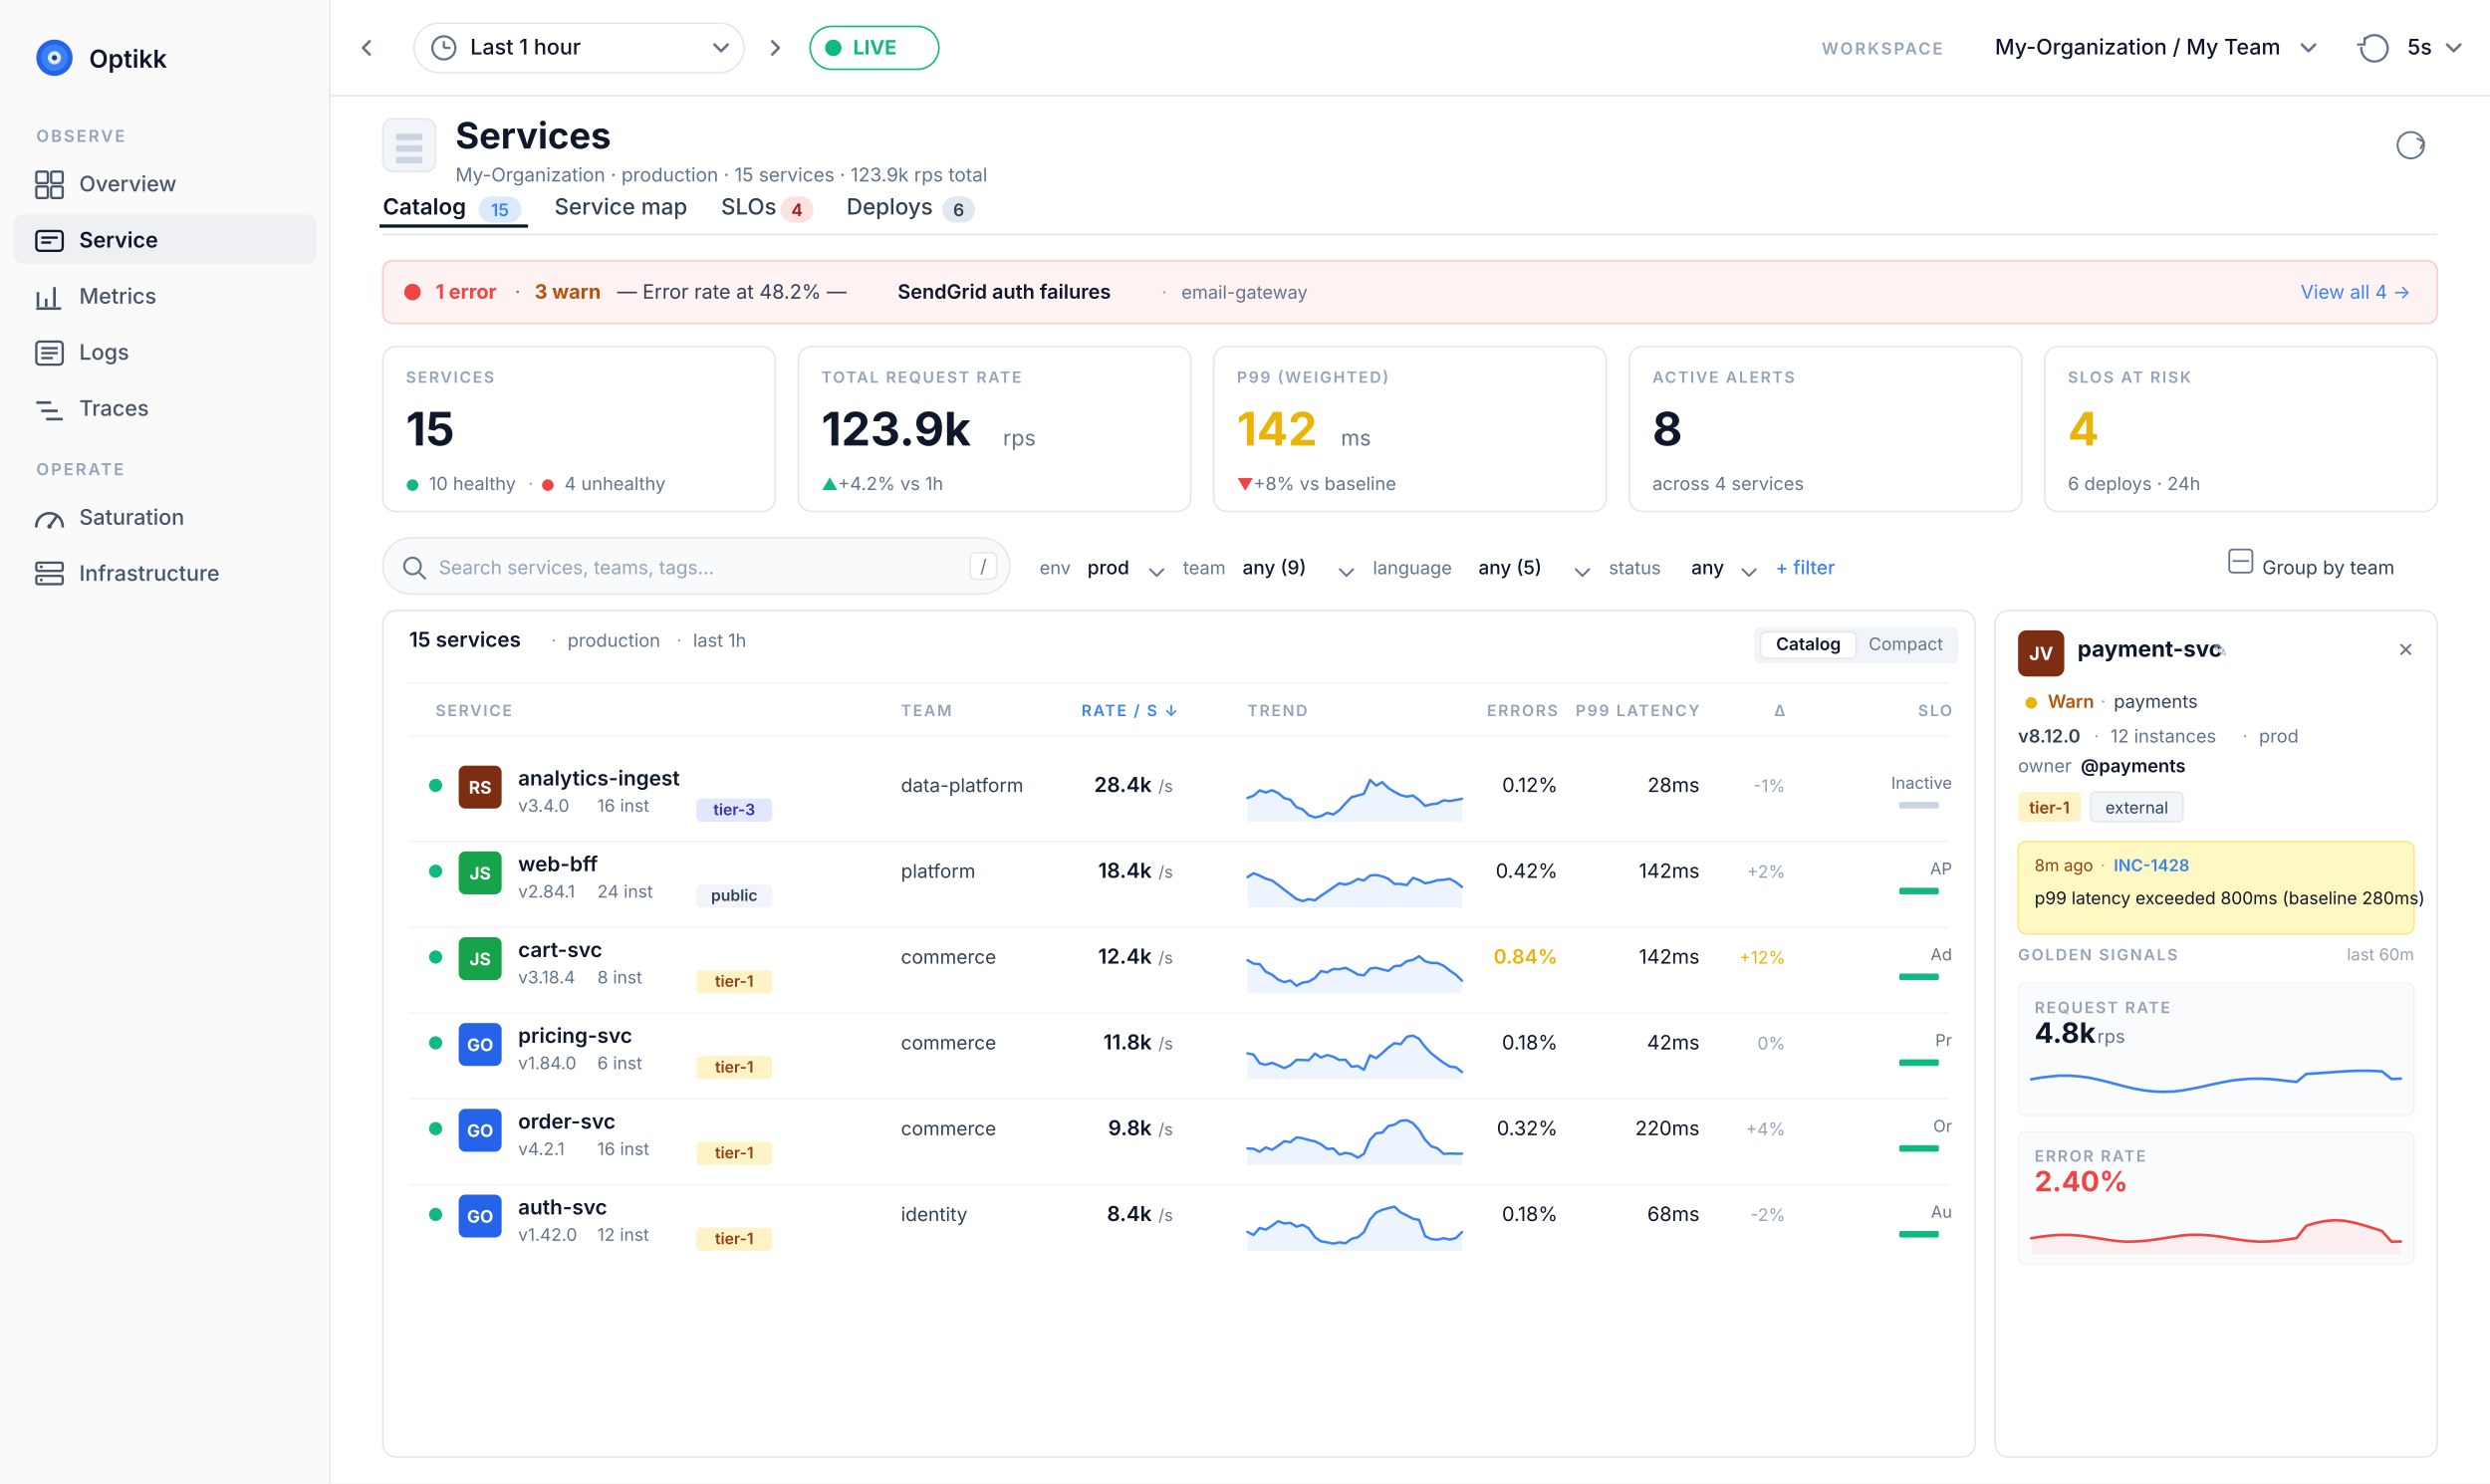
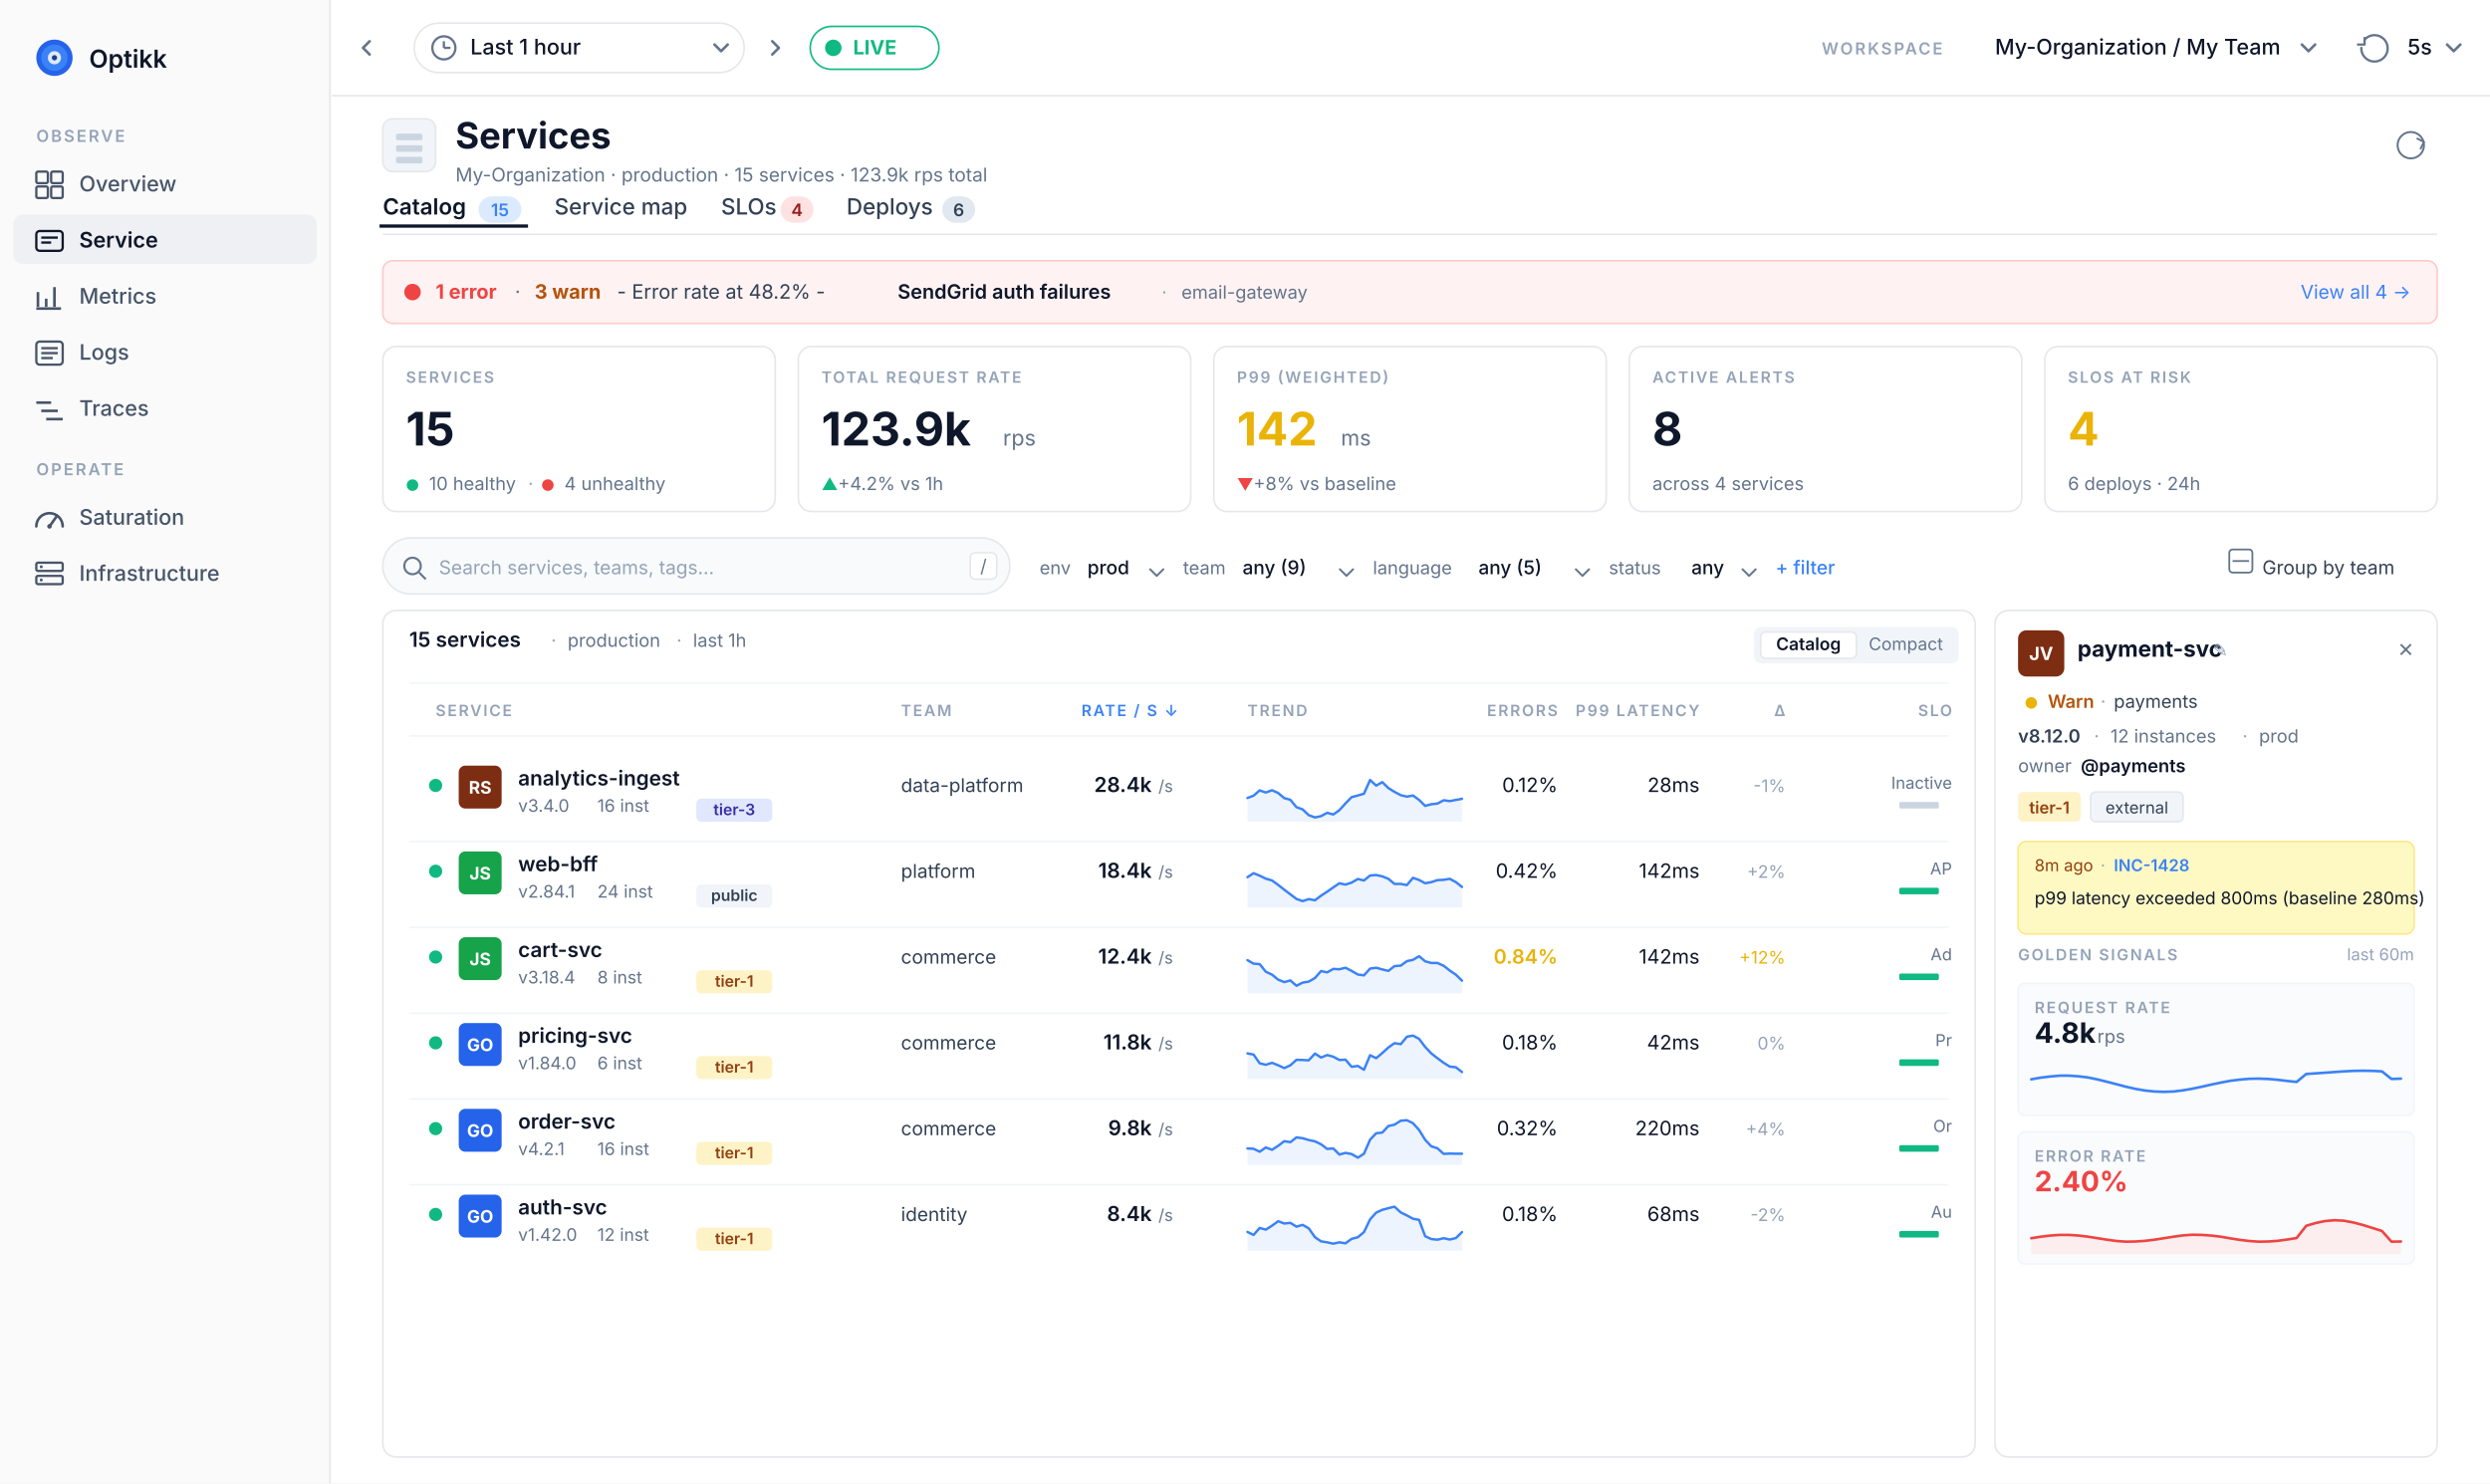
<svg xmlns="http://www.w3.org/2000/svg" viewBox="0 0 1509 899" width="1509" height="899" font-family="-apple-system, BlinkMacSystemFont, 'Segoe UI', 'Inter', system-ui, sans-serif" fill="#0f172a">
  <rect width="1509" height="899" fill="#ffffff" />
  <rect x="0" y="0" width="200" height="899" fill="#fafafa" rx="0" />
  <line x1="200" y1="0" x2="200" y2="899" stroke="#e5e7eb" stroke-width="1" />
  <circle cx="33.0" cy="35.0" r="11.0" fill="#2563eb" />
  <circle cx="33.0" cy="35.0" r="8.0" fill="#3b82f6" />
  <circle cx="33.0" cy="35.0" r="4.0" fill="#dbeafe" />
  <circle cx="33.0" cy="35.0" r="1.6" fill="#1e3a8a" />
  <text x="54" y="41" font-size="15" fill="#0f172a" font-weight="600">Optikk</text>
  <text x="22" y="86" font-size="10" fill="#94a3b8" font-weight="600" letter-spacing="1.2">OBSERVE</text>
  <rect x="22" y="104" width="7" height="7" fill="none" rx="1" stroke="#475569" stroke-width="1.4" />
  <rect x="31" y="104" width="7" height="7" fill="none" rx="1" stroke="#475569" stroke-width="1.4" />
  <rect x="22" y="113" width="7" height="7" fill="none" rx="1" stroke="#475569" stroke-width="1.4" />
  <rect x="31" y="113" width="7" height="7" fill="none" rx="1" stroke="#475569" stroke-width="1.4" />
  <text x="48" y="116" font-size="13" fill="#475569" font-weight="500">Overview</text>
  <rect x="8" y="130" width="184" height="30" fill="#eef0f3" rx="6" />
  <rect x="22" y="140" width="16" height="12" fill="none" rx="2" stroke="#0f172a" stroke-width="1.4" />
  <line x1="25" y1="144" x2="35" y2="144" stroke="#0f172a" stroke-width="1.4" />
  <line x1="25" y1="147" x2="31" y2="147" stroke="#0f172a" stroke-width="1.4" />
  <text x="48" y="150" font-size="13" fill="#0f172a" font-weight="600">Service</text>
  <line x1="23" y1="186" x2="23" y2="177" stroke="#475569" stroke-width="1.6" />
  <line x1="28" y1="186" x2="28" y2="181" stroke="#475569" stroke-width="1.6" />
  <line x1="33" y1="186" x2="33" y2="174" stroke="#475569" stroke-width="1.6" />
  <line x1="22" y1="187" x2="37" y2="187" stroke="#475569" stroke-width="1.6" />
  <text x="48" y="184" font-size="13" fill="#475569" font-weight="500">Metrics</text>
  <rect x="22" y="207" width="16" height="14" fill="none" rx="2" stroke="#475569" stroke-width="1.4" />
  <line x1="25" y1="211" x2="35" y2="211" stroke="#475569" stroke-width="1.4" />
  <line x1="25" y1="214" x2="35" y2="214" stroke="#475569" stroke-width="1.4" />
  <line x1="25" y1="217" x2="32" y2="217" stroke="#475569" stroke-width="1.4" />
  <text x="48" y="218" font-size="13" fill="#475569" font-weight="500">Logs</text>
  <line x1="22" y1="244" x2="31" y2="244" stroke="#475569" stroke-width="1.6" />
  <line x1="25" y1="249" x2="35" y2="249" stroke="#475569" stroke-width="1.6" />
  <line x1="28" y1="254" x2="38" y2="254" stroke="#475569" stroke-width="1.6" />
  <text x="48" y="252" font-size="13" fill="#475569" font-weight="500">Traces</text>
  <text x="22" y="288" font-size="10" fill="#94a3b8" font-weight="600" letter-spacing="1.2">OPERATE</text>
  <path d="M 22 319 A 8 8 0 0 1 38 319" fill="none" stroke-linecap="round" stroke-linejoin="round" stroke="#475569" stroke-width="1.6" />
  <line x1="30" y1="319" x2="35" y2="312" stroke="#475569" stroke-width="1.6" />
  <circle cx="30" cy="319" r="1.4" fill="#475569" />
  <text x="48" y="318" font-size="13" fill="#475569" font-weight="500">Saturation</text>
  <rect x="22" y="341" width="16" height="5" fill="none" rx="1" stroke="#475569" stroke-width="1.4" />
  <rect x="22" y="349" width="16" height="5" fill="none" rx="1" stroke="#475569" stroke-width="1.4" />
  <circle cx="25" cy="343.5" r="0.9" fill="#475569" />
  <circle cx="25" cy="351.5" r="0.9" fill="#475569" />
  <text x="48" y="352" font-size="13" fill="#475569" font-weight="500">Infrastructure</text>
  <rect x="201" y="0" width="1308" height="58" fill="#ffffff" rx="0" />
  <line x1="201" y1="58" x2="1509" y2="58" stroke="#e5e7eb" stroke-width="1" />
  <path d="M 224 25 L 220 29 L 224 33" fill="none" stroke-linecap="round" stroke-linejoin="round" stroke="#64748b" stroke-width="1.6" />
  <rect x="251" y="14" width="200" height="30" fill="#ffffff" rx="15" stroke="#e5e7eb" stroke-width="1" />
  <circle cx="269" cy="29" r="7" fill="none" stroke="#64748b" stroke-width="1.4" />
  <line x1="269" y1="29" x2="269" y2="25" stroke="#64748b" stroke-width="1.4" />
  <line x1="269" y1="29" x2="273" y2="29" stroke="#64748b" stroke-width="1.4" />
  <text x="285" y="33" font-size="13" fill="#0f172a" font-weight="500">Last 1 hour</text>
  <path d="M 433 27 L 437 31 L 441 27" fill="none" stroke-linecap="round" stroke-linejoin="round" stroke="#64748b" stroke-width="1.6" />
  <path d="M 468 25 L 472 29 L 468 33" fill="none" stroke-linecap="round" stroke-linejoin="round" stroke="#64748b" stroke-width="1.6" />
  <rect x="491" y="16" width="78" height="26" fill="#ffffff" rx="13" stroke="#10b981" stroke-width="1" />
  <circle cx="505" cy="29" r="5" fill="#10b981" />
  <text x="517" y="33" font-size="12" fill="#10b981" font-weight="700">LIVE</text>
  <text x="1104" y="33" font-size="10" fill="#94a3b8" font-weight="600" letter-spacing="1.2">WORKSPACE</text>
  <text x="1209" y="33" font-size="13" fill="#0f172a" font-weight="500">My-Organization / My Team</text>
  <path d="M 1395 27 L 1399 31 L 1403 27" fill="none" stroke-linecap="round" stroke-linejoin="round" stroke="#64748b" stroke-width="1.6" />
  <path d="M 1431 29 a 8 8 0 1 0 2 -5" fill="none" stroke-linecap="round" stroke-linejoin="round" stroke="#64748b" stroke-width="1.4" />
  <path d="M 1433 23 l 0 4 l -4 0" fill="none" stroke-linecap="round" stroke-linejoin="round" stroke="#64748b" stroke-width="1.4" />
  <text x="1459" y="33" font-size="13" fill="#0f172a" font-weight="500">5s</text>
  <path d="M 1483 27 L 1487 31 L 1491 27" fill="none" stroke-linecap="round" stroke-linejoin="round" stroke="#64748b" stroke-width="1.6" />
  <rect x="232" y="72" width="32" height="32" fill="#f1f5f9" rx="6" stroke="#e5e7eb" stroke-width="1" />
  <rect x="240" y="81" width="16" height="4" fill="#cbd5e1" rx="1" />
  <rect x="240" y="88" width="16" height="4" fill="#cbd5e1" rx="1" />
  <rect x="240" y="95" width="16" height="4" fill="#cbd5e1" rx="1" />
  <text x="276" y="90" font-size="22" fill="#0f172a" font-weight="700">Services</text>
  <text x="276" y="110" font-size="11.5" fill="#64748b" font-weight="400">My-Organization  ·  production  ·  15 services  ·  123.9k rps total</text>
  <circle cx="1461" cy="88" r="8" fill="none" stroke="#64748b" stroke-width="1.2" />
  <path d="M 1465 84 L 1469 86 L 1467 90" fill="none" stroke-linecap="round" stroke-linejoin="round" stroke="#64748b" stroke-width="1.2" />
  <text x="232" y="130" font-size="13.5" fill="#0f172a" font-weight="600">Catalog</text>
  <rect x="290" y="119" width="26" height="16" fill="#dbeafe" rx="8" />
  <text x="303.0" y="131" font-size="10.5" fill="#3b82f6" font-weight="600" text-anchor="middle">15</text>
  <line x1="230" y1="137" x2="320" y2="137" stroke="#0f172a" stroke-width="2" />
  <text x="336" y="130" font-size="13.5" fill="#334155" font-weight="500">Service map</text>
  <text x="437" y="130" font-size="13.5" fill="#334155" font-weight="500">SLOs</text>
  <rect x="473" y="119" width="20" height="16" fill="#fee2e2" rx="8" />
  <text x="483.0" y="131" font-size="10.5" fill="#991b1b" font-weight="600" text-anchor="middle">4</text>
  <text x="513" y="130" font-size="13.5" fill="#334155" font-weight="500">Deploys</text>
  <rect x="571" y="119" width="20" height="16" fill="#e2e8f0" rx="8" />
  <text x="581.0" y="131" font-size="10.5" fill="#334155" font-weight="600" text-anchor="middle">6</text>
  <line x1="232" y1="142" x2="1477" y2="142" stroke="#e5e7eb" stroke-width="1" />
  <rect x="232" y="158" width="1245" height="38" fill="#fef2f2" rx="6" stroke="#fecaca" stroke-width="1" />
  <circle cx="250" cy="177" r="5" fill="#ef4444" />
  <text x="264" y="181" font-size="12" fill="#ef4444" font-weight="700">1 error</text>
  <text x="312" y="181" font-size="12" fill="#64748b" font-weight="400">·</text>
  <text x="324" y="181" font-size="12" fill="#b45309" font-weight="700">3 warn</text>
-   <text x="374" y="181" font-size="12" fill="#334155" font-weight="400">— Error rate at 48.2% —</text>
+   <text x="374" y="181" font-size="12" fill="#334155" font-weight="400">- Error rate at 48.2% -</text>
  <text x="544" y="181" font-size="12" fill="#0f172a" font-weight="600">SendGrid auth failures</text>
  <text x="704" y="181" font-size="11" fill="#94a3b8" font-weight="400">·</text>
  <text x="716" y="181" font-size="11" fill="#64748b" font-weight="400">email-gateway</text>
  <text x="1461" y="181" font-size="11.5" fill="#3b82f6" font-weight="400" text-anchor="end">View all 4  →</text>
  <rect x="232.0" y="210" width="237.8" height="100" fill="#ffffff" rx="8" stroke="#e5e7eb" stroke-width="1" />
  <text x="246.0" y="232" font-size="9.5" fill="#94a3b8" font-weight="600" letter-spacing="1">SERVICES</text>
  <text x="246.0" y="270" font-size="28" fill="#0f172a" font-weight="700">15</text>
  <circle cx="250.0" cy="294" r="3.5" fill="#10b981" />
  <text x="260.0" y="297" font-size="11" fill="#64748b" font-weight="400">10 healthy</text>
  <text x="320.0" y="297" font-size="11" fill="#94a3b8" font-weight="400">·</text>
  <circle cx="332.0" cy="294" r="3.5" fill="#ef4444" />
  <text x="342.0" y="297" font-size="11" fill="#64748b" font-weight="400">4 unhealthy</text>
  <rect x="483.8" y="210" width="237.8" height="100" fill="#ffffff" rx="8" stroke="#e5e7eb" stroke-width="1" />
  <text x="497.8" y="232" font-size="9.5" fill="#94a3b8" font-weight="600" letter-spacing="1">TOTAL REQUEST RATE</text>
  <text x="497.8" y="270" font-size="28" fill="#0f172a" font-weight="700">123.9k</text>
  <text x="607.8" y="270" font-size="13" fill="#64748b" font-weight="400">rps</text>
  <text x="497.8" y="297" font-size="10" fill="#10b981" font-weight="400">▲</text>
  <text x="507.8" y="297" font-size="11" fill="#64748b" font-weight="400">+4.2% vs 1h</text>
  <rect x="735.6" y="210" width="237.8" height="100" fill="#ffffff" rx="8" stroke="#e5e7eb" stroke-width="1" />
  <text x="749.6" y="232" font-size="9.5" fill="#94a3b8" font-weight="600" letter-spacing="1">P99 (WEIGHTED)</text>
  <text x="749.6" y="270" font-size="28" fill="#eab308" font-weight="700">142</text>
  <text x="812.6" y="270" font-size="13" fill="#64748b" font-weight="400">ms</text>
  <text x="749.6" y="297" font-size="10" fill="#ef4444" font-weight="400">▼</text>
  <text x="759.6" y="297" font-size="11" fill="#64748b" font-weight="400">+8% vs baseline</text>
  <rect x="987.4" y="210" width="237.8" height="100" fill="#ffffff" rx="8" stroke="#e5e7eb" stroke-width="1" />
  <text x="1001.4" y="232" font-size="9.5" fill="#94a3b8" font-weight="600" letter-spacing="1">ACTIVE ALERTS</text>
  <text x="1001.4" y="270" font-size="28" fill="#0f172a" font-weight="700">8</text>
  <text x="1001.4" y="297" font-size="11" fill="#64748b" font-weight="400">across 4 services</text>
  <rect x="1239.2" y="210" width="237.8" height="100" fill="#ffffff" rx="8" stroke="#e5e7eb" stroke-width="1" />
  <text x="1253.2" y="232" font-size="9.5" fill="#94a3b8" font-weight="600" letter-spacing="1">SLOS AT RISK</text>
  <text x="1253.2" y="270" font-size="28" fill="#eab308" font-weight="700">4</text>
  <text x="1253.2" y="297" font-size="11" fill="#64748b" font-weight="400">6 deploys  ·  24h</text>
  <rect x="232" y="326" width="380" height="34" fill="#f8fafc" rx="17" stroke="#e5e7eb" stroke-width="1" />
  <circle cx="250" cy="343" r="5" fill="none" stroke="#64748b" stroke-width="1.3" />
  <line x1="254" y1="347" x2="258" y2="351" stroke="#64748b" stroke-width="1.3" />
  <text x="266" y="348" font-size="11.5" fill="#94a3b8" font-weight="400">Search services, teams, tags…</text>
  <rect x="588" y="335" width="16" height="16" fill="white" rx="3" stroke="#e5e7eb" stroke-width="1" />
  <text x="596" y="347" font-size="11" fill="#64748b" font-weight="400" text-anchor="middle">/</text>
  <text x="630" y="348" font-size="11" fill="#64748b" font-weight="400">env</text>
  <text x="659" y="348" font-size="11.5" fill="#0f172a" font-weight="500">prod</text>
  <path d="M 697 345 l 4 4 l 4 -4" fill="none" stroke-linecap="round" stroke-linejoin="round" stroke="#64748b" stroke-width="1.2" />
  <text x="717" y="348" font-size="11" fill="#64748b" font-weight="400">team</text>
  <text x="753" y="348" font-size="11.5" fill="#0f172a" font-weight="500">any (9)</text>
  <path d="M 812 345 l 4 4 l 4 -4" fill="none" stroke-linecap="round" stroke-linejoin="round" stroke="#64748b" stroke-width="1.2" />
  <text x="832" y="348" font-size="11" fill="#64748b" font-weight="400">language</text>
  <text x="896" y="348" font-size="11.5" fill="#0f172a" font-weight="500">any (5)</text>
  <path d="M 955 345 l 4 4 l 4 -4" fill="none" stroke-linecap="round" stroke-linejoin="round" stroke="#64748b" stroke-width="1.2" />
  <text x="975" y="348" font-size="11" fill="#64748b" font-weight="400">status</text>
  <text x="1025" y="348" font-size="11.5" fill="#0f172a" font-weight="500">any</text>
  <path d="M 1056 345 l 4 4 l 4 -4" fill="none" stroke-linecap="round" stroke-linejoin="round" stroke="#64748b" stroke-width="1.2" />
  <text x="1076" y="348" font-size="11.5" fill="#3b82f6" font-weight="500">+ filter</text>
  <rect x="1351" y="333" width="14" height="14" fill="none" rx="2" stroke="#64748b" stroke-width="1.1" />
  <line x1="1353" y1="340" x2="1363" y2="340" stroke="#64748b" stroke-width="1.1" />
  <text x="1371" y="348" font-size="11.5" fill="#334155" font-weight="400">Group by team</text>
  <rect x="232" y="370" width="965" height="513" fill="#ffffff" rx="8" stroke="#e5e7eb" stroke-width="1" />
  <text x="248" y="392" font-size="12.5" fill="#0f172a" font-weight="600">15 services</text>
  <text x="334" y="392" font-size="11" fill="#94a3b8" font-weight="400">·</text>
  <text x="344" y="392" font-size="11" fill="#64748b" font-weight="400">production</text>
  <text x="410" y="392" font-size="11" fill="#94a3b8" font-weight="400">·</text>
  <text x="420" y="392" font-size="11" fill="#64748b" font-weight="400">last 1h</text>
  <rect x="1063" y="380" width="124" height="22" fill="#f1f5f9" rx="4" />
  <rect x="1067" y="383" width="58" height="16" fill="white" rx="3" stroke="#e5e7eb" stroke-width="1" />
  <text x="1096" y="394" font-size="10.5" fill="#0f172a" font-weight="600" text-anchor="middle">Catalog</text>
  <text x="1155" y="394" font-size="10.5" fill="#64748b" font-weight="400" text-anchor="middle">Compact</text>
  <line x1="248" y1="414" x2="1181" y2="414" stroke="#f1f5f9" stroke-width="1" />
  <text x="264" y="434" font-size="9.5" fill="#94a3b8" font-weight="600" letter-spacing="1">SERVICE</text>
  <text x="546" y="434" font-size="9.5" fill="#94a3b8" font-weight="600" letter-spacing="1">TEAM</text>
  <text x="714" y="434" font-size="9.5" fill="#3b82f6" font-weight="600" text-anchor="end" letter-spacing="1">RATE / S  ↓</text>
  <text x="756" y="434" font-size="9.5" fill="#94a3b8" font-weight="600" letter-spacing="1">TREND</text>
  <text x="944" y="434" font-size="9.5" fill="#94a3b8" font-weight="600" text-anchor="end" letter-spacing="1">ERRORS</text>
  <text x="1030" y="434" font-size="9.5" fill="#94a3b8" font-weight="600" text-anchor="end" letter-spacing="1">P99 LATENCY</text>
  <text x="1082" y="434" font-size="9.5" fill="#94a3b8" font-weight="600" text-anchor="end" letter-spacing="1">Δ</text>
  <text x="1183" y="434" font-size="9.5" fill="#94a3b8" font-weight="600" text-anchor="end" letter-spacing="1">SLO</text>
  <line x1="248" y1="446" x2="1181" y2="446" stroke="#f1f5f9" stroke-width="1" />
  <circle cx="264" cy="476" r="4" fill="#10b981" />
  <rect x="278" y="464" width="26" height="26" fill="#7c2d12" rx="4" />
  <text x="291" y="481" font-size="10.5" fill="white" font-weight="700" text-anchor="middle">RS</text>
  <text x="314" y="476" font-size="12.5" fill="#0f172a" font-weight="600">analytics-ingest</text>
  <text x="314" y="492" font-size="10.5" fill="#64748b" font-weight="400">v3.4.0</text>
  <text x="362" y="492" font-size="10.5" fill="#64748b" font-weight="400">16 inst</text>
  <rect x="422" y="484" width="46" height="14" fill="#e0e7ff" rx="3" />
  <text x="445.0" y="494" font-size="9.5" fill="#3730a3" font-weight="600" text-anchor="middle">tier-3</text>
  <text x="546" y="480" font-size="11.5" fill="#334155" font-weight="400">data-platform</text>
  <text x="698" y="480" font-size="12.5" fill="#0f172a" font-weight="600" text-anchor="end">28.4k</text>
  <text x="702" y="480" font-size="10" fill="#64748b" font-weight="400">/s</text>
  <path d="M 756.0 483.6 L 759.7 482.2 L 763.4 479.0 L 767.1 480.3 L 770.9 478.9 L 774.6 480.6 L 778.3 483.7 L 782.0 484.7 L 785.7 489.2 L 789.4 490.5 L 793.1 494.0 L 796.9 495.4 L 800.6 494.6 L 804.3 492.6 L 808.0 493.6 L 811.7 491.0 L 815.4 486.9 L 819.1 483.1 L 822.9 482.1 L 826.6 481.0 L 830.3 472.7 L 834.0 476.1 L 837.7 474.0 L 841.4 477.6 L 845.1 479.9 L 848.9 481.9 L 852.6 482.8 L 856.3 482.1 L 860.0 484.8 L 863.7 488.4 L 867.4 487.4 L 871.1 487.0 L 874.9 485.0 L 878.6 485.5 L 882.3 484.8 L 886.0 484.1 L 886.0 498.0 L 756.0 498.0 Z" fill="#dbeafe" stroke-linecap="round" stroke-linejoin="round" opacity="0.5" />
  <path d="M 756.0 483.6 L 759.7 482.2 L 763.4 479.0 L 767.1 480.3 L 770.9 478.9 L 774.6 480.6 L 778.3 483.7 L 782.0 484.7 L 785.7 489.2 L 789.4 490.5 L 793.1 494.0 L 796.9 495.4 L 800.6 494.6 L 804.3 492.6 L 808.0 493.6 L 811.7 491.0 L 815.4 486.9 L 819.1 483.1 L 822.9 482.1 L 826.6 481.0 L 830.3 472.7 L 834.0 476.1 L 837.7 474.0 L 841.4 477.6 L 845.1 479.9 L 848.9 481.9 L 852.6 482.8 L 856.3 482.1 L 860.0 484.8 L 863.7 488.4 L 867.4 487.4 L 871.1 487.0 L 874.9 485.0 L 878.6 485.5 L 882.3 484.8 L 886.0 484.1" fill="none" stroke-linecap="round" stroke-linejoin="round" stroke="#3b82f6" stroke-width="1.5" />
  <text x="944" y="480" font-size="12" fill="#0f172a" font-weight="400" text-anchor="end">0.12%</text>
  <text x="1030" y="480" font-size="12" fill="#0f172a" font-weight="400" text-anchor="end">28ms</text>
  <text x="1082" y="480" font-size="10.5" fill="#94a3b8" font-weight="400" text-anchor="end">-1%</text>
  <rect x="1151" y="486" width="24" height="4" fill="#cbd5e1" rx="1" />
  <text x="1183" y="478" font-size="10" fill="#64748b" font-weight="400" text-anchor="end">Inactive</text>
  <line x1="248" y1="510" x2="1181" y2="510" stroke="#f1f5f9" stroke-width="1" />
  <circle cx="264" cy="528" r="4" fill="#10b981" />
  <rect x="278" y="516" width="26" height="26" fill="#16a34a" rx="4" />
  <text x="291" y="533" font-size="10.5" fill="white" font-weight="700" text-anchor="middle">JS</text>
  <text x="314" y="528" font-size="12.5" fill="#0f172a" font-weight="600">web-bff</text>
  <text x="314" y="544" font-size="10.5" fill="#64748b" font-weight="400">v2.84.1</text>
  <text x="362" y="544" font-size="10.5" fill="#64748b" font-weight="400">24 inst</text>
  <rect x="422" y="536" width="46" height="14" fill="#f1f5f9" rx="3" />
  <text x="445.0" y="546" font-size="9.5" fill="#334155" font-weight="600" text-anchor="middle">public</text>
  <text x="546" y="532" font-size="11.5" fill="#334155" font-weight="400">platform</text>
  <text x="698" y="532" font-size="12.5" fill="#0f172a" font-weight="600" text-anchor="end">18.4k</text>
  <text x="702" y="532" font-size="10" fill="#64748b" font-weight="400">/s</text>
  <path d="M 756.0 531.6 L 759.7 529.2 L 763.4 530.7 L 767.1 532.5 L 770.9 533.6 L 774.6 536.3 L 778.3 539.2 L 782.0 542.0 L 785.7 544.8 L 789.4 546.1 L 793.1 544.9 L 796.9 545.6 L 800.6 542.8 L 804.3 540.4 L 808.0 537.8 L 811.7 535.3 L 815.4 536.1 L 819.1 534.9 L 822.9 532.7 L 826.6 533.6 L 830.3 530.6 L 834.0 530.3 L 837.7 531.1 L 841.4 532.6 L 845.1 535.7 L 848.9 535.7 L 852.6 536.4 L 856.3 532.0 L 860.0 533.3 L 863.7 535.3 L 867.4 534.6 L 871.1 533.4 L 874.9 533.2 L 878.6 532.6 L 882.3 534.6 L 886.0 537.5 L 886.0 550.0 L 756.0 550.0 Z" fill="#dbeafe" stroke-linecap="round" stroke-linejoin="round" opacity="0.5" />
  <path d="M 756.0 531.6 L 759.7 529.2 L 763.4 530.7 L 767.1 532.5 L 770.9 533.6 L 774.6 536.3 L 778.3 539.2 L 782.0 542.0 L 785.7 544.8 L 789.4 546.1 L 793.1 544.9 L 796.9 545.6 L 800.6 542.8 L 804.3 540.4 L 808.0 537.8 L 811.7 535.3 L 815.4 536.1 L 819.1 534.9 L 822.9 532.7 L 826.6 533.6 L 830.3 530.6 L 834.0 530.3 L 837.7 531.1 L 841.4 532.6 L 845.1 535.7 L 848.9 535.7 L 852.6 536.4 L 856.3 532.0 L 860.0 533.3 L 863.7 535.3 L 867.4 534.6 L 871.1 533.4 L 874.9 533.2 L 878.6 532.6 L 882.3 534.6 L 886.0 537.5" fill="none" stroke-linecap="round" stroke-linejoin="round" stroke="#3b82f6" stroke-width="1.5" />
  <text x="944" y="532" font-size="12" fill="#0f172a" font-weight="400" text-anchor="end">0.42%</text>
  <text x="1030" y="532" font-size="12" fill="#0f172a" font-weight="400" text-anchor="end">142ms</text>
  <text x="1082" y="532" font-size="10.5" fill="#94a3b8" font-weight="400" text-anchor="end">+2%</text>
  <rect x="1151" y="538" width="24" height="4" fill="#10b981" rx="1" />
  <text x="1183" y="530" font-size="10" fill="#64748b" font-weight="400" text-anchor="end">AP</text>
  <line x1="248" y1="562" x2="1181" y2="562" stroke="#f1f5f9" stroke-width="1" />
  <circle cx="264" cy="580" r="4" fill="#10b981" />
  <rect x="278" y="568" width="26" height="26" fill="#16a34a" rx="4" />
  <text x="291" y="585" font-size="10.5" fill="white" font-weight="700" text-anchor="middle">JS</text>
  <text x="314" y="580" font-size="12.5" fill="#0f172a" font-weight="600">cart-svc</text>
  <text x="314" y="596" font-size="10.5" fill="#64748b" font-weight="400">v3.18.4</text>
  <text x="362" y="596" font-size="10.5" fill="#64748b" font-weight="400">8 inst</text>
  <rect x="422" y="588" width="46" height="14" fill="#fef3c7" rx="3" />
  <text x="445.0" y="598" font-size="9.5" fill="#92400e" font-weight="600" text-anchor="middle">tier-1</text>
  <text x="546" y="584" font-size="11.5" fill="#334155" font-weight="400">commerce</text>
  <text x="698" y="584" font-size="12.5" fill="#0f172a" font-weight="600" text-anchor="end">12.4k</text>
  <text x="702" y="584" font-size="10" fill="#64748b" font-weight="400">/s</text>
  <path d="M 756.0 581.9 L 759.7 584.0 L 763.4 584.3 L 767.1 588.9 L 770.9 590.7 L 774.6 593.7 L 778.3 595.2 L 782.0 594.2 L 785.7 597.4 L 789.4 595.5 L 793.1 594.9 L 796.9 592.7 L 800.6 588.5 L 804.3 589.3 L 808.0 587.2 L 811.7 587.4 L 815.4 586.5 L 819.1 588.4 L 822.9 590.6 L 826.6 591.1 L 830.3 587.0 L 834.0 586.5 L 837.7 587.5 L 841.4 588.4 L 845.1 585.5 L 848.9 585.2 L 852.6 582.5 L 856.3 581.7 L 860.0 579.5 L 863.7 582.6 L 867.4 583.6 L 871.1 583.6 L 874.9 585.3 L 878.6 588.2 L 882.3 590.7 L 886.0 594.3 L 886.0 602.0 L 756.0 602.0 Z" fill="#dbeafe" stroke-linecap="round" stroke-linejoin="round" opacity="0.5" />
  <path d="M 756.0 581.9 L 759.7 584.0 L 763.4 584.3 L 767.1 588.9 L 770.9 590.7 L 774.6 593.7 L 778.3 595.2 L 782.0 594.2 L 785.7 597.4 L 789.4 595.5 L 793.1 594.9 L 796.9 592.7 L 800.6 588.5 L 804.3 589.3 L 808.0 587.2 L 811.7 587.4 L 815.4 586.5 L 819.1 588.4 L 822.9 590.6 L 826.6 591.1 L 830.3 587.0 L 834.0 586.5 L 837.7 587.5 L 841.4 588.4 L 845.1 585.5 L 848.9 585.2 L 852.6 582.5 L 856.3 581.7 L 860.0 579.5 L 863.7 582.6 L 867.4 583.6 L 871.1 583.6 L 874.9 585.3 L 878.6 588.2 L 882.3 590.7 L 886.0 594.3" fill="none" stroke-linecap="round" stroke-linejoin="round" stroke="#3b82f6" stroke-width="1.5" />
  <text x="944" y="584" font-size="12" fill="#eab308" font-weight="600" text-anchor="end">0.84%</text>
  <text x="1030" y="584" font-size="12" fill="#0f172a" font-weight="400" text-anchor="end">142ms</text>
  <text x="1082" y="584" font-size="10.5" fill="#eab308" font-weight="400" text-anchor="end">+12%</text>
  <rect x="1151" y="590" width="24" height="4" fill="#10b981" rx="1" />
  <text x="1183" y="582" font-size="10" fill="#64748b" font-weight="400" text-anchor="end">Ad</text>
  <line x1="248" y1="614" x2="1181" y2="614" stroke="#f1f5f9" stroke-width="1" />
  <circle cx="264" cy="632" r="4" fill="#10b981" />
  <rect x="278" y="620" width="26" height="26" fill="#2563eb" rx="4" />
  <text x="291" y="637" font-size="10.5" fill="white" font-weight="700" text-anchor="middle">GO</text>
  <text x="314" y="632" font-size="12.5" fill="#0f172a" font-weight="600">pricing-svc</text>
  <text x="314" y="648" font-size="10.5" fill="#64748b" font-weight="400">v1.84.0</text>
  <text x="362" y="648" font-size="10.5" fill="#64748b" font-weight="400">6 inst</text>
  <rect x="422" y="640" width="46" height="14" fill="#fef3c7" rx="3" />
  <text x="445.0" y="650" font-size="9.5" fill="#92400e" font-weight="600" text-anchor="middle">tier-1</text>
  <text x="546" y="636" font-size="11.5" fill="#334155" font-weight="400">commerce</text>
  <text x="698" y="636" font-size="12.5" fill="#0f172a" font-weight="600" text-anchor="end">11.8k</text>
  <text x="702" y="636" font-size="10" fill="#64748b" font-weight="400">/s</text>
  <path d="M 756.0 638.4 L 759.7 639.1 L 763.4 644.4 L 767.1 645.3 L 770.9 644.1 L 774.6 645.6 L 778.3 647.3 L 782.0 645.6 L 785.7 642.3 L 789.4 642.4 L 793.1 642.6 L 796.9 638.5 L 800.6 640.9 L 804.3 639.4 L 808.0 640.4 L 811.7 642.4 L 815.4 642.2 L 819.1 646.5 L 822.9 646.0 L 826.6 648.3 L 830.3 639.5 L 834.0 641.3 L 837.7 638.2 L 841.4 634.8 L 845.1 632.2 L 848.9 632.8 L 852.6 628.3 L 856.3 627.6 L 860.0 629.6 L 863.7 634.5 L 867.4 638.4 L 871.1 641.3 L 874.9 644.1 L 878.6 646.4 L 882.3 646.8 L 886.0 649.7 L 886.0 654.0 L 756.0 654.0 Z" fill="#dbeafe" stroke-linecap="round" stroke-linejoin="round" opacity="0.5" />
  <path d="M 756.0 638.4 L 759.7 639.1 L 763.4 644.4 L 767.1 645.3 L 770.9 644.1 L 774.6 645.6 L 778.3 647.3 L 782.0 645.6 L 785.7 642.3 L 789.4 642.4 L 793.1 642.6 L 796.9 638.5 L 800.6 640.9 L 804.3 639.4 L 808.0 640.4 L 811.7 642.4 L 815.4 642.2 L 819.1 646.5 L 822.9 646.0 L 826.6 648.3 L 830.3 639.5 L 834.0 641.3 L 837.7 638.2 L 841.4 634.8 L 845.1 632.2 L 848.9 632.8 L 852.6 628.3 L 856.3 627.6 L 860.0 629.6 L 863.7 634.5 L 867.4 638.4 L 871.1 641.3 L 874.9 644.1 L 878.6 646.4 L 882.3 646.8 L 886.0 649.7" fill="none" stroke-linecap="round" stroke-linejoin="round" stroke="#3b82f6" stroke-width="1.5" />
  <text x="944" y="636" font-size="12" fill="#0f172a" font-weight="400" text-anchor="end">0.18%</text>
  <text x="1030" y="636" font-size="12" fill="#0f172a" font-weight="400" text-anchor="end">42ms</text>
  <text x="1082" y="636" font-size="10.5" fill="#94a3b8" font-weight="400" text-anchor="end">0%</text>
  <rect x="1151" y="642" width="24" height="4" fill="#10b981" rx="1" />
  <text x="1183" y="634" font-size="10" fill="#64748b" font-weight="400" text-anchor="end">Pr</text>
  <line x1="248" y1="666" x2="1181" y2="666" stroke="#f1f5f9" stroke-width="1" />
  <circle cx="264" cy="684" r="4" fill="#10b981" />
  <rect x="278" y="672" width="26" height="26" fill="#2563eb" rx="4" />
  <text x="291" y="689" font-size="10.5" fill="white" font-weight="700" text-anchor="middle">GO</text>
  <text x="314" y="684" font-size="12.5" fill="#0f172a" font-weight="600">order-svc</text>
  <text x="314" y="700" font-size="10.5" fill="#64748b" font-weight="400">v4.2.1</text>
  <text x="362" y="700" font-size="10.5" fill="#64748b" font-weight="400">16 inst</text>
  <rect x="422" y="692" width="46" height="14" fill="#fef3c7" rx="3" />
  <text x="445.0" y="702" font-size="9.5" fill="#92400e" font-weight="600" text-anchor="middle">tier-1</text>
  <text x="546" y="688" font-size="11.5" fill="#334155" font-weight="400">commerce</text>
  <text x="698" y="688" font-size="12.5" fill="#0f172a" font-weight="600" text-anchor="end">9.8k</text>
  <text x="702" y="688" font-size="10" fill="#64748b" font-weight="400">/s</text>
  <path d="M 756.0 696.0 L 759.7 696.2 L 763.4 698.0 L 767.1 695.4 L 770.9 696.8 L 774.6 694.4 L 778.3 691.6 L 782.0 692.2 L 785.7 689.3 L 789.4 689.8 L 793.1 690.9 L 796.9 691.7 L 800.6 693.5 L 804.3 696.3 L 808.0 696.0 L 811.7 699.7 L 815.4 698.7 L 819.1 699.4 L 822.9 701.6 L 826.6 699.2 L 830.3 690.7 L 834.0 686.8 L 837.7 686.4 L 841.4 682.4 L 845.1 681.6 L 848.9 679.2 L 852.6 678.9 L 856.3 680.7 L 860.0 684.8 L 863.7 690.8 L 867.4 694.7 L 871.1 695.9 L 874.9 699.3 L 878.6 699.1 L 882.3 699.2 L 886.0 699.2 L 886.0 706.0 L 756.0 706.0 Z" fill="#dbeafe" stroke-linecap="round" stroke-linejoin="round" opacity="0.5" />
  <path d="M 756.0 696.0 L 759.7 696.2 L 763.4 698.0 L 767.1 695.4 L 770.9 696.8 L 774.6 694.4 L 778.3 691.6 L 782.0 692.2 L 785.7 689.3 L 789.4 689.8 L 793.1 690.9 L 796.9 691.7 L 800.6 693.5 L 804.3 696.3 L 808.0 696.0 L 811.7 699.7 L 815.4 698.7 L 819.1 699.4 L 822.9 701.6 L 826.6 699.2 L 830.3 690.7 L 834.0 686.8 L 837.7 686.4 L 841.4 682.4 L 845.1 681.6 L 848.9 679.2 L 852.6 678.9 L 856.3 680.7 L 860.0 684.8 L 863.7 690.8 L 867.4 694.7 L 871.1 695.9 L 874.9 699.3 L 878.6 699.1 L 882.3 699.2 L 886.0 699.2" fill="none" stroke-linecap="round" stroke-linejoin="round" stroke="#3b82f6" stroke-width="1.5" />
  <text x="944" y="688" font-size="12" fill="#0f172a" font-weight="400" text-anchor="end">0.32%</text>
  <text x="1030" y="688" font-size="12" fill="#0f172a" font-weight="400" text-anchor="end">220ms</text>
  <text x="1082" y="688" font-size="10.5" fill="#94a3b8" font-weight="400" text-anchor="end">+4%</text>
  <rect x="1151" y="694" width="24" height="4" fill="#10b981" rx="1" />
  <text x="1183" y="686" font-size="10" fill="#64748b" font-weight="400" text-anchor="end">Or</text>
  <line x1="248" y1="718" x2="1181" y2="718" stroke="#f1f5f9" stroke-width="1" />
  <circle cx="264" cy="736" r="4" fill="#10b981" />
  <rect x="278" y="724" width="26" height="26" fill="#2563eb" rx="4" />
  <text x="291" y="741" font-size="10.5" fill="white" font-weight="700" text-anchor="middle">GO</text>
  <text x="314" y="736" font-size="12.5" fill="#0f172a" font-weight="600">auth-svc</text>
  <text x="314" y="752" font-size="10.5" fill="#64748b" font-weight="400">v1.42.0</text>
  <text x="362" y="752" font-size="10.5" fill="#64748b" font-weight="400">12 inst</text>
  <rect x="422" y="744" width="46" height="14" fill="#fef3c7" rx="3" />
  <text x="445.0" y="754" font-size="9.5" fill="#92400e" font-weight="600" text-anchor="middle">tier-1</text>
  <text x="546" y="740" font-size="11.5" fill="#334155" font-weight="400">identity</text>
  <text x="698" y="740" font-size="12.5" fill="#0f172a" font-weight="600" text-anchor="end">8.4k</text>
  <text x="702" y="740" font-size="10" fill="#64748b" font-weight="400">/s</text>
  <path d="M 756.0 746.6 L 759.7 748.4 L 763.4 744.2 L 767.1 745.2 L 770.9 742.8 L 774.6 740.1 L 778.3 741.5 L 782.0 741.1 L 785.7 743.4 L 789.4 742.3 L 793.1 744.4 L 796.9 749.8 L 800.6 752.3 L 804.3 752.9 L 808.0 753.7 L 811.7 752.9 L 815.4 753.5 L 819.1 750.8 L 822.9 749.8 L 826.6 746.7 L 830.3 739.0 L 834.0 734.9 L 837.7 733.2 L 841.4 732.2 L 845.1 731.3 L 848.9 734.8 L 852.6 736.6 L 856.3 738.6 L 860.0 739.3 L 863.7 749.2 L 867.4 750.9 L 871.1 751.3 L 874.9 750.4 L 878.6 751.2 L 882.3 750.3 L 886.0 746.7 L 886.0 758.0 L 756.0 758.0 Z" fill="#dbeafe" stroke-linecap="round" stroke-linejoin="round" opacity="0.5" />
  <path d="M 756.0 746.6 L 759.7 748.4 L 763.4 744.2 L 767.1 745.2 L 770.9 742.8 L 774.6 740.1 L 778.3 741.5 L 782.0 741.1 L 785.7 743.4 L 789.4 742.3 L 793.1 744.4 L 796.9 749.8 L 800.6 752.3 L 804.3 752.9 L 808.0 753.7 L 811.7 752.9 L 815.4 753.5 L 819.1 750.8 L 822.9 749.8 L 826.6 746.7 L 830.3 739.0 L 834.0 734.9 L 837.7 733.2 L 841.4 732.2 L 845.1 731.3 L 848.9 734.8 L 852.6 736.6 L 856.3 738.6 L 860.0 739.3 L 863.7 749.2 L 867.4 750.9 L 871.1 751.3 L 874.9 750.4 L 878.6 751.2 L 882.3 750.3 L 886.0 746.7" fill="none" stroke-linecap="round" stroke-linejoin="round" stroke="#3b82f6" stroke-width="1.5" />
  <text x="944" y="740" font-size="12" fill="#0f172a" font-weight="400" text-anchor="end">0.18%</text>
  <text x="1030" y="740" font-size="12" fill="#0f172a" font-weight="400" text-anchor="end">68ms</text>
  <text x="1082" y="740" font-size="10.5" fill="#94a3b8" font-weight="400" text-anchor="end">-2%</text>
  <rect x="1151" y="746" width="24" height="4" fill="#10b981" rx="1" />
  <text x="1183" y="738" font-size="10" fill="#64748b" font-weight="400" text-anchor="end">Au</text>
  <rect x="1209" y="370" width="268" height="513" fill="#ffffff" rx="8" stroke="#e5e7eb" stroke-width="1" />
  <rect x="1223" y="382" width="28" height="28" fill="#7c2d12" rx="5" />
  <text x="1237" y="400" font-size="11" fill="white" font-weight="700" text-anchor="middle">JV</text>
  <text x="1259" y="398" font-size="13.5" fill="#0f172a" font-weight="700">payment-svc</text>
  <text x="1341" y="398" font-size="11" fill="#94a3b8" font-weight="400">✎</text>
  <text x="1463" y="398" font-size="12" fill="#64748b" font-weight="400" text-anchor="end">✕</text>
  <circle cx="1231" cy="426" r="3.5" fill="#eab308" />
  <text x="1241" y="429" font-size="11" fill="#b45309" font-weight="600">Warn</text>
  <text x="1273" y="429" font-size="11" fill="#94a3b8" font-weight="400">·</text>
  <text x="1281" y="429" font-size="11" fill="#334155" font-weight="400">payments</text>
  <text x="1223" y="450" font-size="11" fill="#334155" font-weight="600">v8.12.0</text>
  <text x="1269" y="450" font-size="11" fill="#94a3b8" font-weight="400">·</text>
  <text x="1279" y="450" font-size="11" fill="#64748b" font-weight="400">12 instances</text>
  <text x="1359" y="450" font-size="11" fill="#94a3b8" font-weight="400">·</text>
  <text x="1369" y="450" font-size="11" fill="#64748b" font-weight="400">prod</text>
  <text x="1223" y="468" font-size="11" fill="#64748b" font-weight="400">owner</text>
  <text x="1261" y="468" font-size="11" fill="#0f172a" font-weight="600">@payments</text>
  <rect x="1223" y="480" width="38" height="18" fill="#fef3c7" rx="3" />
  <text x="1242" y="493" font-size="10" fill="#92400e" font-weight="600" text-anchor="middle">tier-1</text>
  <rect x="1267" y="480" width="56" height="18" fill="#f1f5f9" rx="3" stroke="#e5e7eb" stroke-width="1" />
  <text x="1295" y="493" font-size="10" fill="#334155" font-weight="400" text-anchor="middle">external</text>
  <rect x="1223" y="510" width="240" height="56" fill="#fef9c3" rx="5" stroke="#fde68a" stroke-width="1" />
  <text x="1233" y="528" font-size="10" fill="#92400e" font-weight="400">8m ago</text>
  <text x="1273" y="528" font-size="10" fill="#94a3b8" font-weight="400">·</text>
  <text x="1281" y="528" font-size="10" fill="#3b82f6" font-weight="600">INC-1428</text>
  <text x="1233" y="548" font-size="10.5" fill="#0f172a" font-weight="400">p99 latency exceeded 800ms (baseline 280ms)</text>
  <text x="1223" y="582" font-size="9.5" fill="#94a3b8" font-weight="600" letter-spacing="1">GOLDEN SIGNALS</text>
  <text x="1463" y="582" font-size="10" fill="#94a3b8" font-weight="400" text-anchor="end">last 60m</text>
  <rect x="1223" y="596" width="240" height="80" fill="#fafbfc" rx="4" stroke="#f1f5f9" stroke-width="1" />
  <text x="1233" y="614" font-size="9.5" fill="#94a3b8" font-weight="600" letter-spacing="1">REQUEST RATE</text>
  <text x="1233" y="632" font-size="17" fill="#0f172a" font-weight="700">4.8k</text>
  <text x="1271" y="632" font-size="11" fill="#64748b" font-weight="400">rps</text>
  <path d="M 1231.0 654.1 L 1236.7 653.1 L 1242.5 652.4 L 1248.2 651.9 L 1254.0 651.9 L 1259.7 652.3 L 1265.5 653.0 L 1271.2 654.2 L 1276.9 655.6 L 1282.7 657.1 L 1288.4 658.6 L 1294.2 659.9 L 1299.9 660.9 L 1305.7 661.5 L 1311.4 661.7 L 1317.2 661.5 L 1322.9 660.8 L 1328.6 659.8 L 1334.4 658.6 L 1340.1 657.3 L 1345.9 656.1 L 1351.6 655.0 L 1357.4 654.3 L 1363.1 653.8 L 1368.8 653.7 L 1374.6 653.9 L 1380.3 654.4 L 1386.1 655.1 L 1391.8 655.7 L 1397.6 650.9 L 1403.3 650.5 L 1409.1 650.1 L 1414.8 649.7 L 1420.5 649.3 L 1426.3 649.0 L 1432.0 648.9 L 1437.8 649.0 L 1443.5 649.3 L 1449.3 653.9 L 1455.0 653.7" fill="none" stroke-linecap="round" stroke-linejoin="round" stroke="#3b82f6" stroke-width="1.6" />
  <rect x="1223" y="686" width="240" height="80" fill="#fafbfc" rx="4" stroke="#f1f5f9" stroke-width="1" />
  <text x="1233" y="704" font-size="9.5" fill="#94a3b8" font-weight="600" letter-spacing="1">ERROR RATE</text>
  <text x="1233" y="722" font-size="17" fill="#ef4444" font-weight="700">2.40%</text>
  <path d="M 1231.0 750.4 L 1236.7 749.5 L 1242.5 748.8 L 1248.2 748.4 L 1254.0 748.4 L 1259.7 748.8 L 1265.5 749.5 L 1271.2 750.4 L 1276.9 751.3 L 1282.7 752.1 L 1288.4 752.5 L 1294.2 752.4 L 1299.9 752.0 L 1305.7 751.3 L 1311.4 750.4 L 1317.2 749.5 L 1322.9 748.7 L 1328.6 748.3 L 1334.4 748.4 L 1340.1 748.8 L 1345.9 749.5 L 1351.6 750.5 L 1357.4 751.4 L 1363.1 752.1 L 1368.8 752.5 L 1374.6 752.4 L 1380.3 752.0 L 1386.1 751.2 L 1391.8 750.3 L 1397.6 742.9 L 1403.3 741.2 L 1409.1 740.0 L 1414.8 739.5 L 1420.5 739.8 L 1426.3 740.9 L 1432.0 742.4 L 1437.8 744.2 L 1443.5 746.0 L 1449.3 752.5 L 1455.0 752.4 L 1455.0 760.0 L 1231.0 760.0 Z" fill="#fee2e2" stroke-linecap="round" stroke-linejoin="round" opacity="0.5" />
  <path d="M 1231.0 750.4 L 1236.7 749.5 L 1242.5 748.8 L 1248.2 748.4 L 1254.0 748.4 L 1259.7 748.8 L 1265.5 749.5 L 1271.2 750.4 L 1276.9 751.3 L 1282.7 752.1 L 1288.4 752.5 L 1294.2 752.4 L 1299.9 752.0 L 1305.7 751.3 L 1311.4 750.4 L 1317.2 749.5 L 1322.9 748.7 L 1328.6 748.3 L 1334.4 748.4 L 1340.1 748.8 L 1345.9 749.5 L 1351.6 750.5 L 1357.4 751.4 L 1363.1 752.1 L 1368.8 752.5 L 1374.6 752.4 L 1380.3 752.0 L 1386.1 751.2 L 1391.8 750.3 L 1397.6 742.9 L 1403.3 741.2 L 1409.1 740.0 L 1414.8 739.5 L 1420.5 739.8 L 1426.3 740.9 L 1432.0 742.4 L 1437.8 744.2 L 1443.5 746.0 L 1449.3 752.5 L 1455.0 752.4" fill="none" stroke-linecap="round" stroke-linejoin="round" stroke="#ef4444" stroke-width="1.6" />
</svg>
